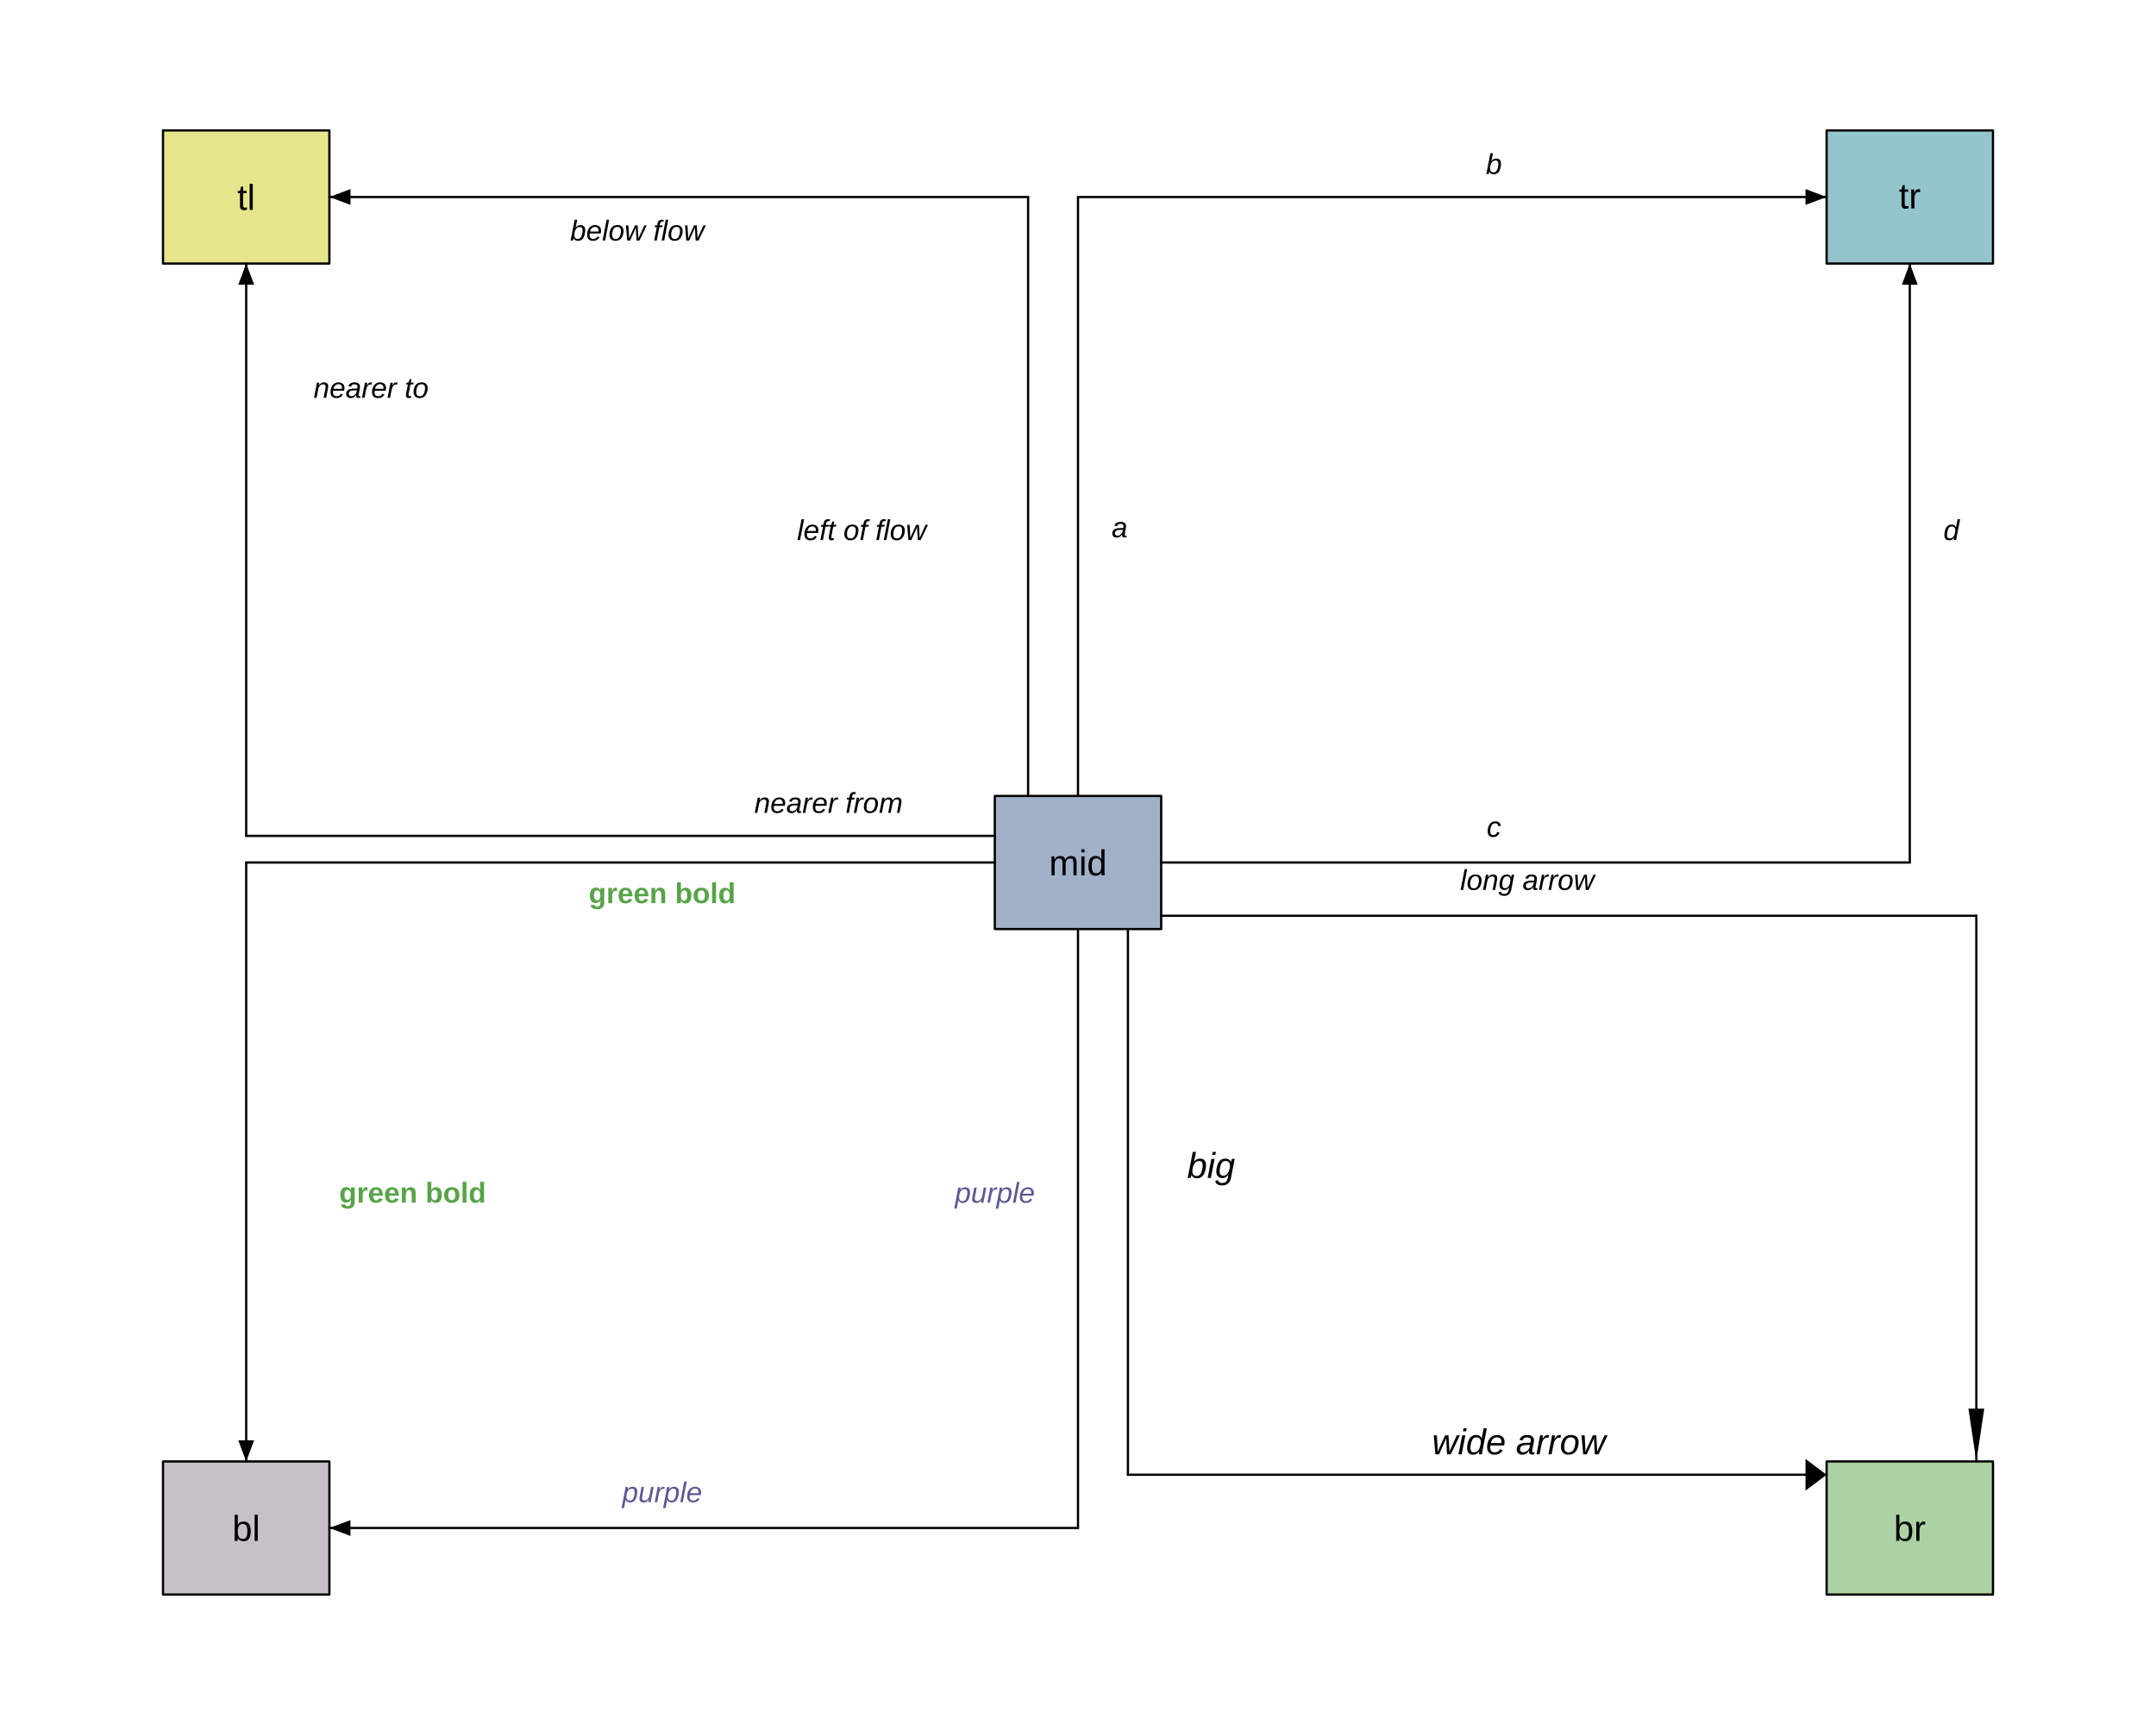
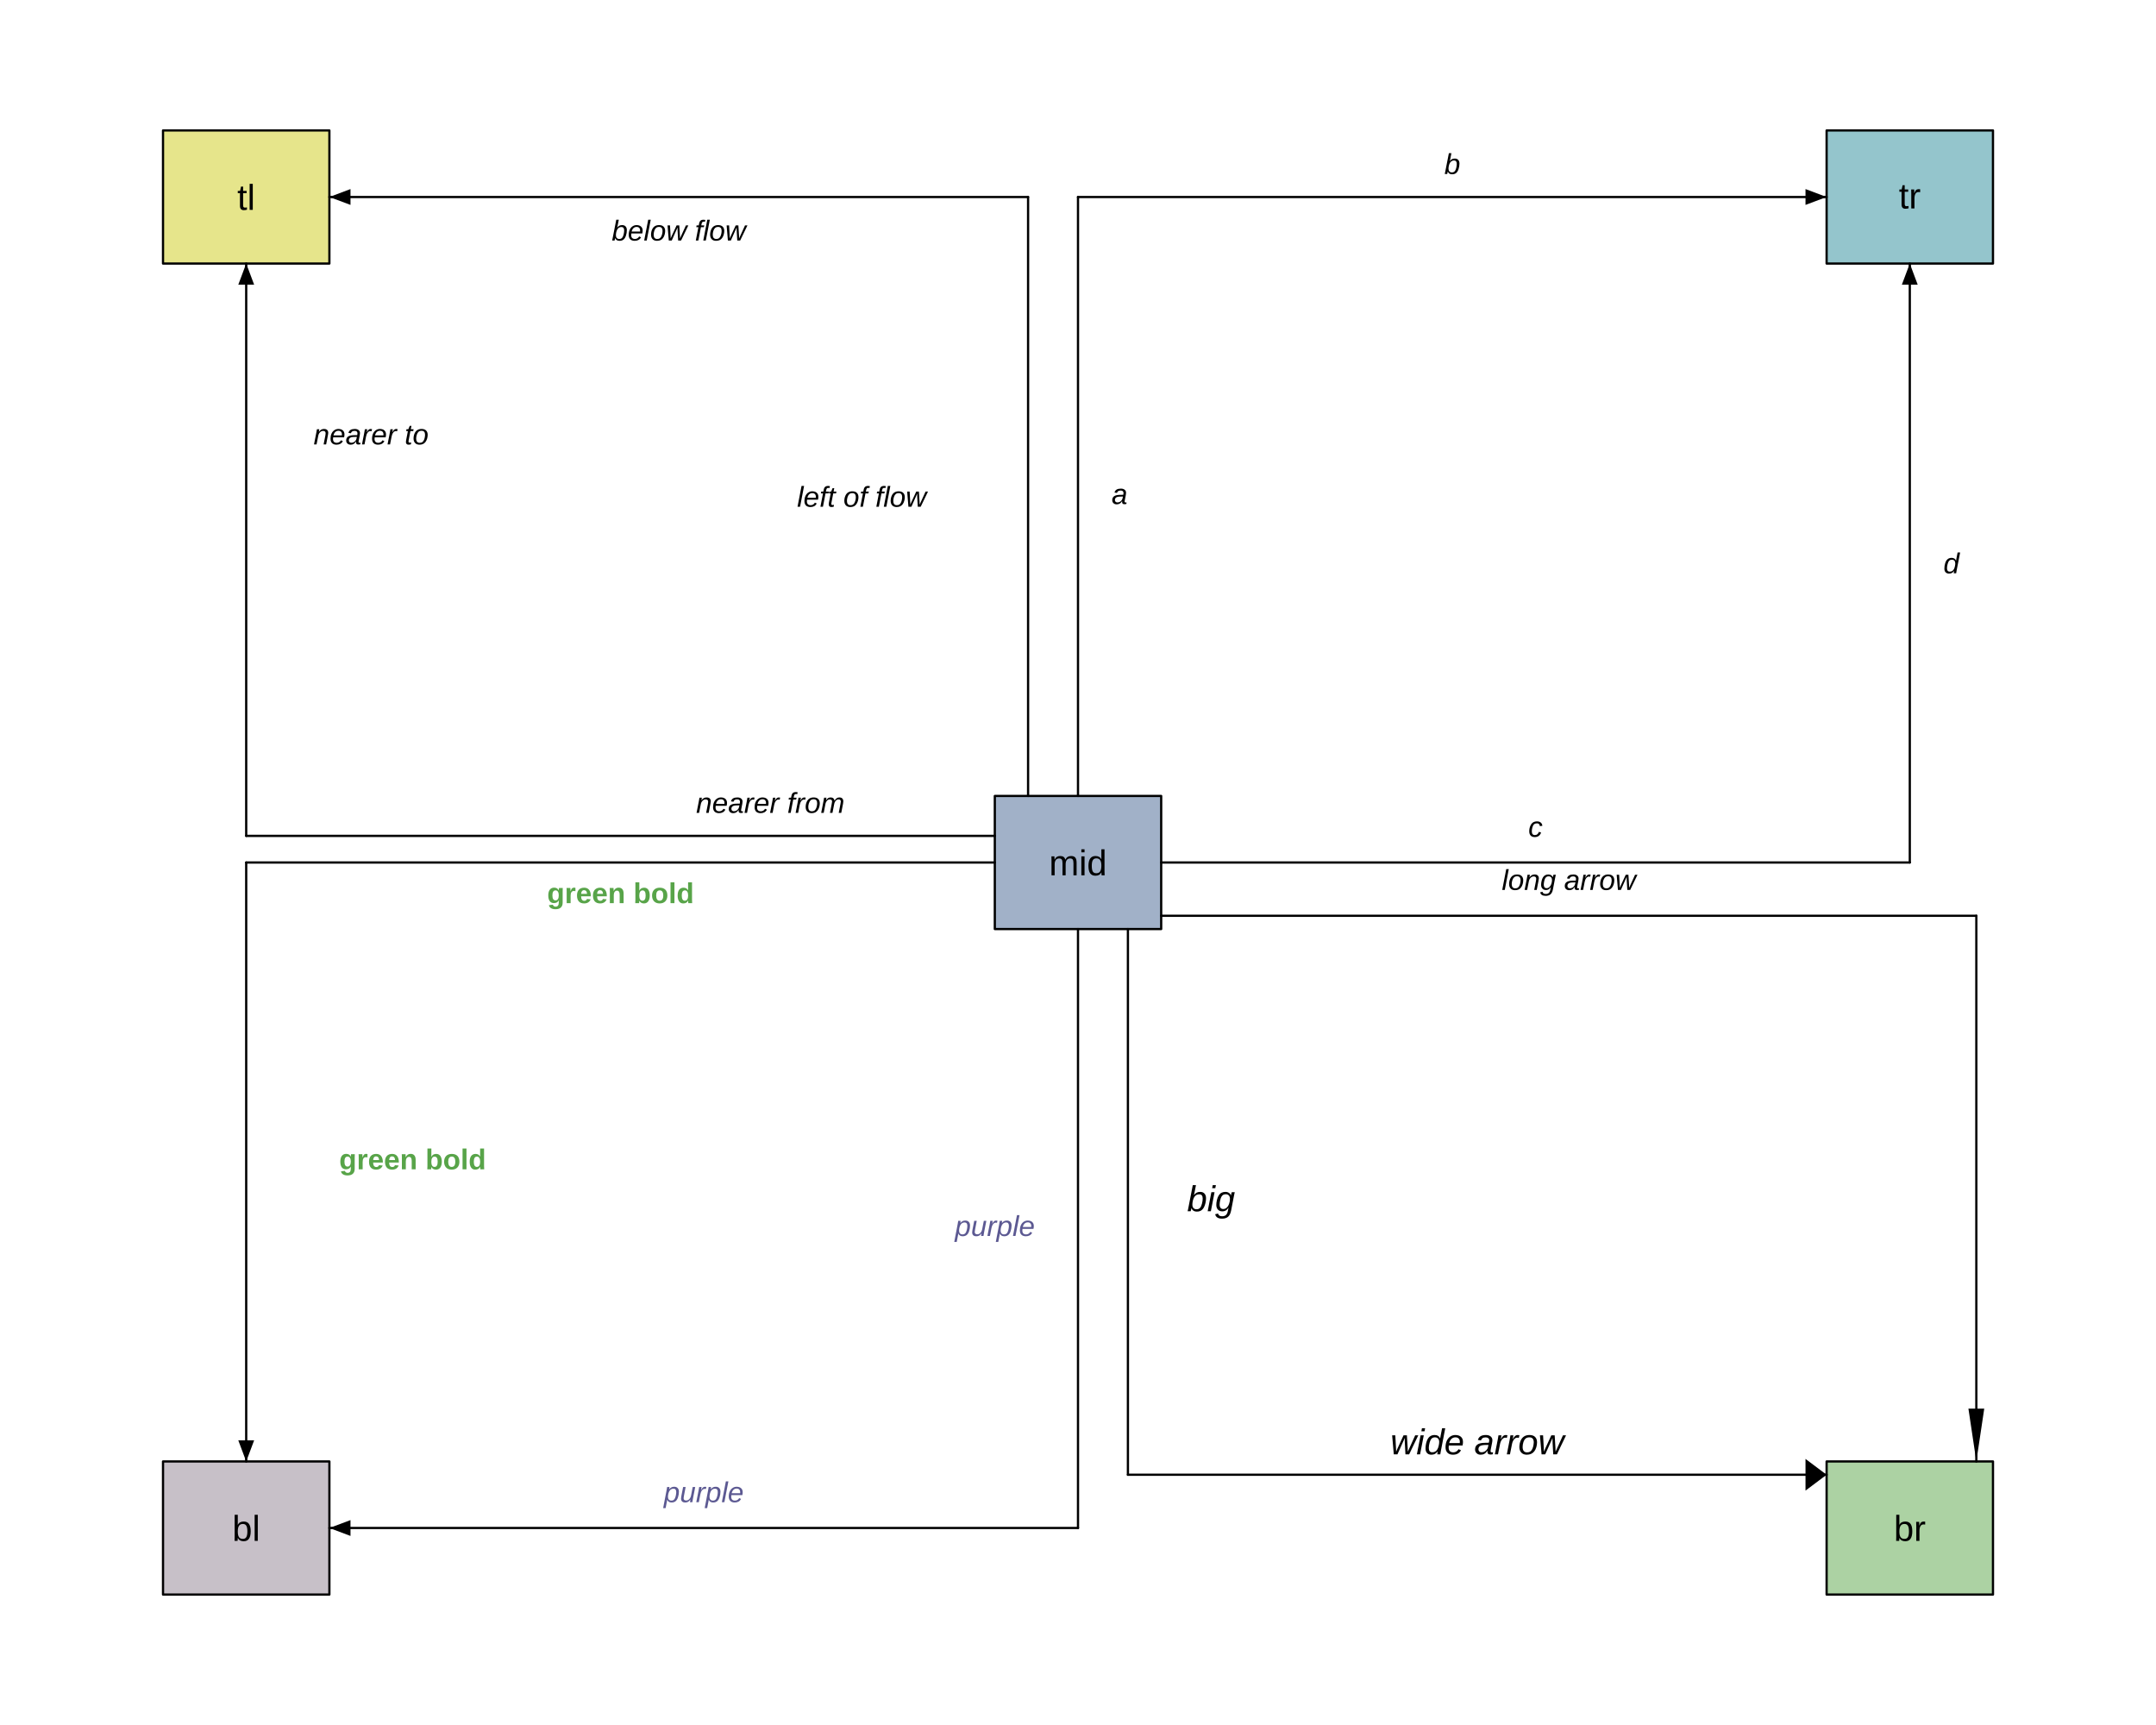
<svg xmlns="http://www.w3.org/2000/svg" viewBox="0 0 720.00 576.00">
  <defs>
    <style type="text/css">
    line, polyline, polygon, path, rect, circle {
      fill: none;
      stroke: #000000;
      stroke-linecap: round;
      stroke-linejoin: round;
      stroke-miterlimit: 10.00;
    }
  </style>
  </defs>
  <rect width="100%" height="100%" style="stroke: none; fill: #FFFFFF;" />
  <text transform="translate(-2.88,291.34) rotate(-90)" style="font-size: 12.00px; font-family: Liberation Sans;" textLength="6.67px" lengthAdjust="spacingAndGlyphs">0</text>
  <rect x="332.22" y="265.78" width="55.56" height="44.44" style="stroke-width: 0.75; fill: #A1B1C8;" />
  <text x="350.33" y="292.29" style="font-size: 12.00px; font-family: Liberation Sans;" textLength="19.34px" lengthAdjust="spacingAndGlyphs">mid</text>
  <rect x="54.44" y="43.56" width="55.56" height="44.44" style="stroke-width: 0.75; fill: #E6E58B;" />
  <text x="79.22" y="70.08" style="font-size: 12.00px; font-family: Liberation Sans;" textLength="6.00px" lengthAdjust="spacingAndGlyphs">tl</text>
  <rect x="610.00" y="43.56" width="55.56" height="44.44" style="stroke-width: 0.75; fill: #94C5CC;" />
  <text x="634.11" y="69.61" style="font-size: 12.00px; font-family: Liberation Sans;" textLength="7.33px" lengthAdjust="spacingAndGlyphs">tr</text>
  <rect x="610.00" y="488.00" width="55.56" height="44.44" style="stroke-width: 0.75; fill: #ACD2A3;" />
  <text x="632.44" y="514.51" style="font-size: 12.00px; font-family: Liberation Sans;" textLength="10.67px" lengthAdjust="spacingAndGlyphs">br</text>
  <rect x="54.44" y="488.00" width="55.56" height="44.44" style="stroke-width: 0.75; fill: #C7C0C8;" />
  <text x="77.55" y="514.51" style="font-size: 12.00px; font-family: Liberation Sans;" textLength="9.34px" lengthAdjust="spacingAndGlyphs">bl</text>
  <rect x="360.00" y="65.78" width="0.00" height="0.00" style="stroke-width: 0.75; fill: #CCCCCC;" />
  <line x1="360.00" y1="265.78" x2="360.00" y2="65.78" style="stroke-width: 0.75;" />
-   <text x="371.22" y="179.42" style="font-size: 9.60px; font-style: italic; font-family: Liberation Sans;" textLength="5.33px" lengthAdjust="spacingAndGlyphs">a</text>
+   <text x="371.22" y="168.31" style="font-size: 9.60px; font-style: italic; font-family: Liberation Sans;" textLength="5.33px" lengthAdjust="spacingAndGlyphs">a</text>
  <line x1="360.00" y1="65.78" x2="610.00" y2="65.78" style="stroke-width: 0.75;" />
  <polygon points="602.95,68.42 610.00,65.78 602.95,63.13 " style="stroke-width: 0.00; fill: #000000;" />
-   <text x="496.22" y="58.10" style="font-size: 9.60px; font-style: italic; font-family: Liberation Sans;" textLength="5.33px" lengthAdjust="spacingAndGlyphs">b</text>
+   <text x="482.34" y="58.10" style="font-size: 9.60px; font-style: italic; font-family: Liberation Sans;" textLength="5.33px" lengthAdjust="spacingAndGlyphs">b</text>
  <rect x="637.78" y="288.00" width="0.00" height="0.00" style="stroke-width: 0.75; fill: #CCCCCC;" />
  <line x1="387.78" y1="288.00" x2="637.78" y2="288.00" style="stroke-width: 0.75;" />
-   <text x="496.49" y="279.42" style="font-size: 9.60px; font-style: italic; font-family: Liberation Sans;" textLength="4.80px" lengthAdjust="spacingAndGlyphs">c</text>
+   <text x="510.38" y="279.42" style="font-size: 9.60px; font-style: italic; font-family: Liberation Sans;" textLength="4.80px" lengthAdjust="spacingAndGlyphs">c</text>
  <line x1="637.78" y1="288.00" x2="637.78" y2="88.00" style="stroke-width: 0.75;" />
  <polygon points="640.42,95.05 637.78,88.00 635.13,95.05 " style="stroke-width: 0.00; fill: #000000;" />
-   <text x="649.00" y="180.32" style="font-size: 9.60px; font-style: italic; font-family: Liberation Sans;" textLength="5.33px" lengthAdjust="spacingAndGlyphs">d</text>
+   <text x="649.00" y="191.43" style="font-size: 9.60px; font-style: italic; font-family: Liberation Sans;" textLength="5.33px" lengthAdjust="spacingAndGlyphs">d</text>
  <rect x="343.33" y="65.78" width="0.00" height="0.00" style="stroke-width: 0.75; fill: #CCCCCC;" />
  <line x1="343.33" y1="265.78" x2="343.33" y2="65.78" style="stroke-width: 0.75;" />
-   <text x="266.18" y="180.32" style="font-size: 9.60px; font-style: italic; font-family: Liberation Sans;" textLength="43.19px" lengthAdjust="spacingAndGlyphs">left of flow</text>
+   <text x="266.18" y="169.21" style="font-size: 9.60px; font-style: italic; font-family: Liberation Sans;" textLength="43.19px" lengthAdjust="spacingAndGlyphs">left of flow</text>
  <line x1="343.33" y1="65.78" x2="110.00" y2="65.78" style="stroke-width: 0.75;" />
  <polygon points="117.05,63.13 110.00,65.78 117.05,68.42 " style="stroke-width: 0.00; fill: #000000;" />
-   <text x="190.40" y="80.32" style="font-size: 9.60px; font-style: italic; font-family: Liberation Sans;" textLength="44.75px" lengthAdjust="spacingAndGlyphs">below flow</text>
+   <text x="204.29" y="80.32" style="font-size: 9.60px; font-style: italic; font-family: Liberation Sans;" textLength="44.75px" lengthAdjust="spacingAndGlyphs">below flow</text>
  <rect x="82.22" y="279.11" width="0.00" height="0.00" style="stroke-width: 0.75; fill: #CCCCCC;" />
  <line x1="332.22" y1="279.11" x2="82.22" y2="279.11" style="stroke-width: 0.75;" />
-   <text x="251.90" y="271.43" style="font-size: 9.60px; font-style: italic; font-family: Liberation Sans;" textLength="49.53px" lengthAdjust="spacingAndGlyphs">nearer from</text>
+   <text x="232.46" y="271.43" style="font-size: 9.60px; font-style: italic; font-family: Liberation Sans;" textLength="49.53px" lengthAdjust="spacingAndGlyphs">nearer from</text>
  <line x1="82.22" y1="279.11" x2="82.22" y2="88.00" style="stroke-width: 0.75;" />
  <polygon points="84.87,95.05 82.22,88.00 79.58,95.05 " style="stroke-width: 0.00; fill: #000000;" />
-   <text x="104.71" y="132.83" style="font-size: 9.60px; font-style: italic; font-family: Liberation Sans;" textLength="38.36px" lengthAdjust="spacingAndGlyphs">nearer to</text>
+   <text x="104.71" y="148.39" style="font-size: 9.60px; font-style: italic; font-family: Liberation Sans;" textLength="38.36px" lengthAdjust="spacingAndGlyphs">nearer to</text>
  <rect x="376.67" y="492.44" width="0.00" height="0.00" style="stroke-width: 0.75; fill: #CCCCCC;" />
  <line x1="376.67" y1="310.22" x2="376.67" y2="492.44" style="stroke-width: 0.75;" />
-   <text x="396.44" y="393.33" style="font-size: 12.00px; font-style: italic; font-family: Liberation Sans;" textLength="16.02px" lengthAdjust="spacingAndGlyphs">big</text>
+   <text x="396.44" y="404.44" style="font-size: 12.00px; font-style: italic; font-family: Liberation Sans;" textLength="16.02px" lengthAdjust="spacingAndGlyphs">big</text>
  <line x1="376.67" y1="492.44" x2="610.00" y2="492.44" style="stroke-width: 0.75;" />
  <polygon points="602.95,497.73 610.00,492.44 602.95,487.15 " style="stroke-width: 0.00; fill: #000000;" />
-   <text x="478.21" y="485.62" style="font-size: 12.00px; font-style: italic; font-family: Liberation Sans;" textLength="58.03px" lengthAdjust="spacingAndGlyphs">wide arrow</text>
+   <text x="464.32" y="485.62" style="font-size: 12.00px; font-style: italic; font-family: Liberation Sans;" textLength="58.03px" lengthAdjust="spacingAndGlyphs">wide arrow</text>
  <rect x="660.00" y="305.78" width="0.00" height="0.00" style="stroke-width: 0.75; fill: #CCCCCC;" />
  <line x1="387.78" y1="305.78" x2="660.00" y2="305.78" style="stroke-width: 0.75;" />
-   <text x="487.63" y="297.15" style="font-size: 9.60px; font-style: italic; font-family: Liberation Sans;" textLength="44.73px" lengthAdjust="spacingAndGlyphs">long arrow</text>
+   <text x="501.52" y="297.15" style="font-size: 9.60px; font-style: italic; font-family: Liberation Sans;" textLength="44.73px" lengthAdjust="spacingAndGlyphs">long arrow</text>
  <line x1="660.00" y1="305.78" x2="660.00" y2="488.00" style="stroke-width: 0.75;" />
  <polygon points="657.36,470.37 660.00,488.00 662.64,470.37 " style="stroke-width: 0.00; fill: #000000;" />
  <rect x="360.00" y="510.22" width="0.00" height="0.00" style="stroke-width: 0.75; fill: #CCCCCC;" />
  <line x1="360.00" y1="310.22" x2="360.00" y2="510.22" style="stroke-width: 0.75;" />
-   <text x="318.91" y="401.60" style="font-size: 9.60px; font-style: italic; fill: #5C5992; font-family: Liberation Sans;" textLength="26.62px" lengthAdjust="spacingAndGlyphs">purple</text>
+   <text x="318.91" y="412.71" style="font-size: 9.60px; font-style: italic; fill: #5C5992; font-family: Liberation Sans;" textLength="26.62px" lengthAdjust="spacingAndGlyphs">purple</text>
  <line x1="360.00" y1="510.22" x2="110.00" y2="510.22" style="stroke-width: 0.75;" />
  <polygon points="117.05,507.58 110.00,510.22 117.05,512.87 " style="stroke-width: 0.00; fill: #000000;" />
-   <text x="207.80" y="501.60" style="font-size: 9.60px; font-style: italic; fill: #5C5992; font-family: Liberation Sans;" textLength="26.62px" lengthAdjust="spacingAndGlyphs">purple</text>
+   <text x="221.69" y="501.60" style="font-size: 9.60px; font-style: italic; fill: #5C5992; font-family: Liberation Sans;" textLength="26.62px" lengthAdjust="spacingAndGlyphs">purple</text>
  <rect x="82.22" y="288.00" width="0.00" height="0.00" style="stroke-width: 0.75; fill: #CCCCCC;" />
  <line x1="332.22" y1="288.00" x2="82.22" y2="288.00" style="stroke-width: 0.75;" />
-   <text x="196.60" y="301.57" style="font-size: 9.60px; font-weight: bold; fill: #58A449; font-family: Liberation Sans;" textLength="49.03px" lengthAdjust="spacingAndGlyphs">green bold</text>
+   <text x="182.71" y="301.57" style="font-size: 9.60px; font-weight: bold; fill: #58A449; font-family: Liberation Sans;" textLength="49.03px" lengthAdjust="spacingAndGlyphs">green bold</text>
  <line x1="82.22" y1="288.00" x2="82.22" y2="488.00" style="stroke-width: 0.75;" />
  <polygon points="79.58,480.95 82.22,488.00 84.87,480.95 " style="stroke-width: 0.00; fill: #000000;" />
-   <text x="113.26" y="401.57" style="font-size: 9.60px; font-weight: bold; fill: #58A449; font-family: Liberation Sans;" textLength="49.03px" lengthAdjust="spacingAndGlyphs">green bold</text>
+   <text x="113.26" y="390.46" style="font-size: 9.60px; font-weight: bold; fill: #58A449; font-family: Liberation Sans;" textLength="49.03px" lengthAdjust="spacingAndGlyphs">green bold</text>
</svg>
